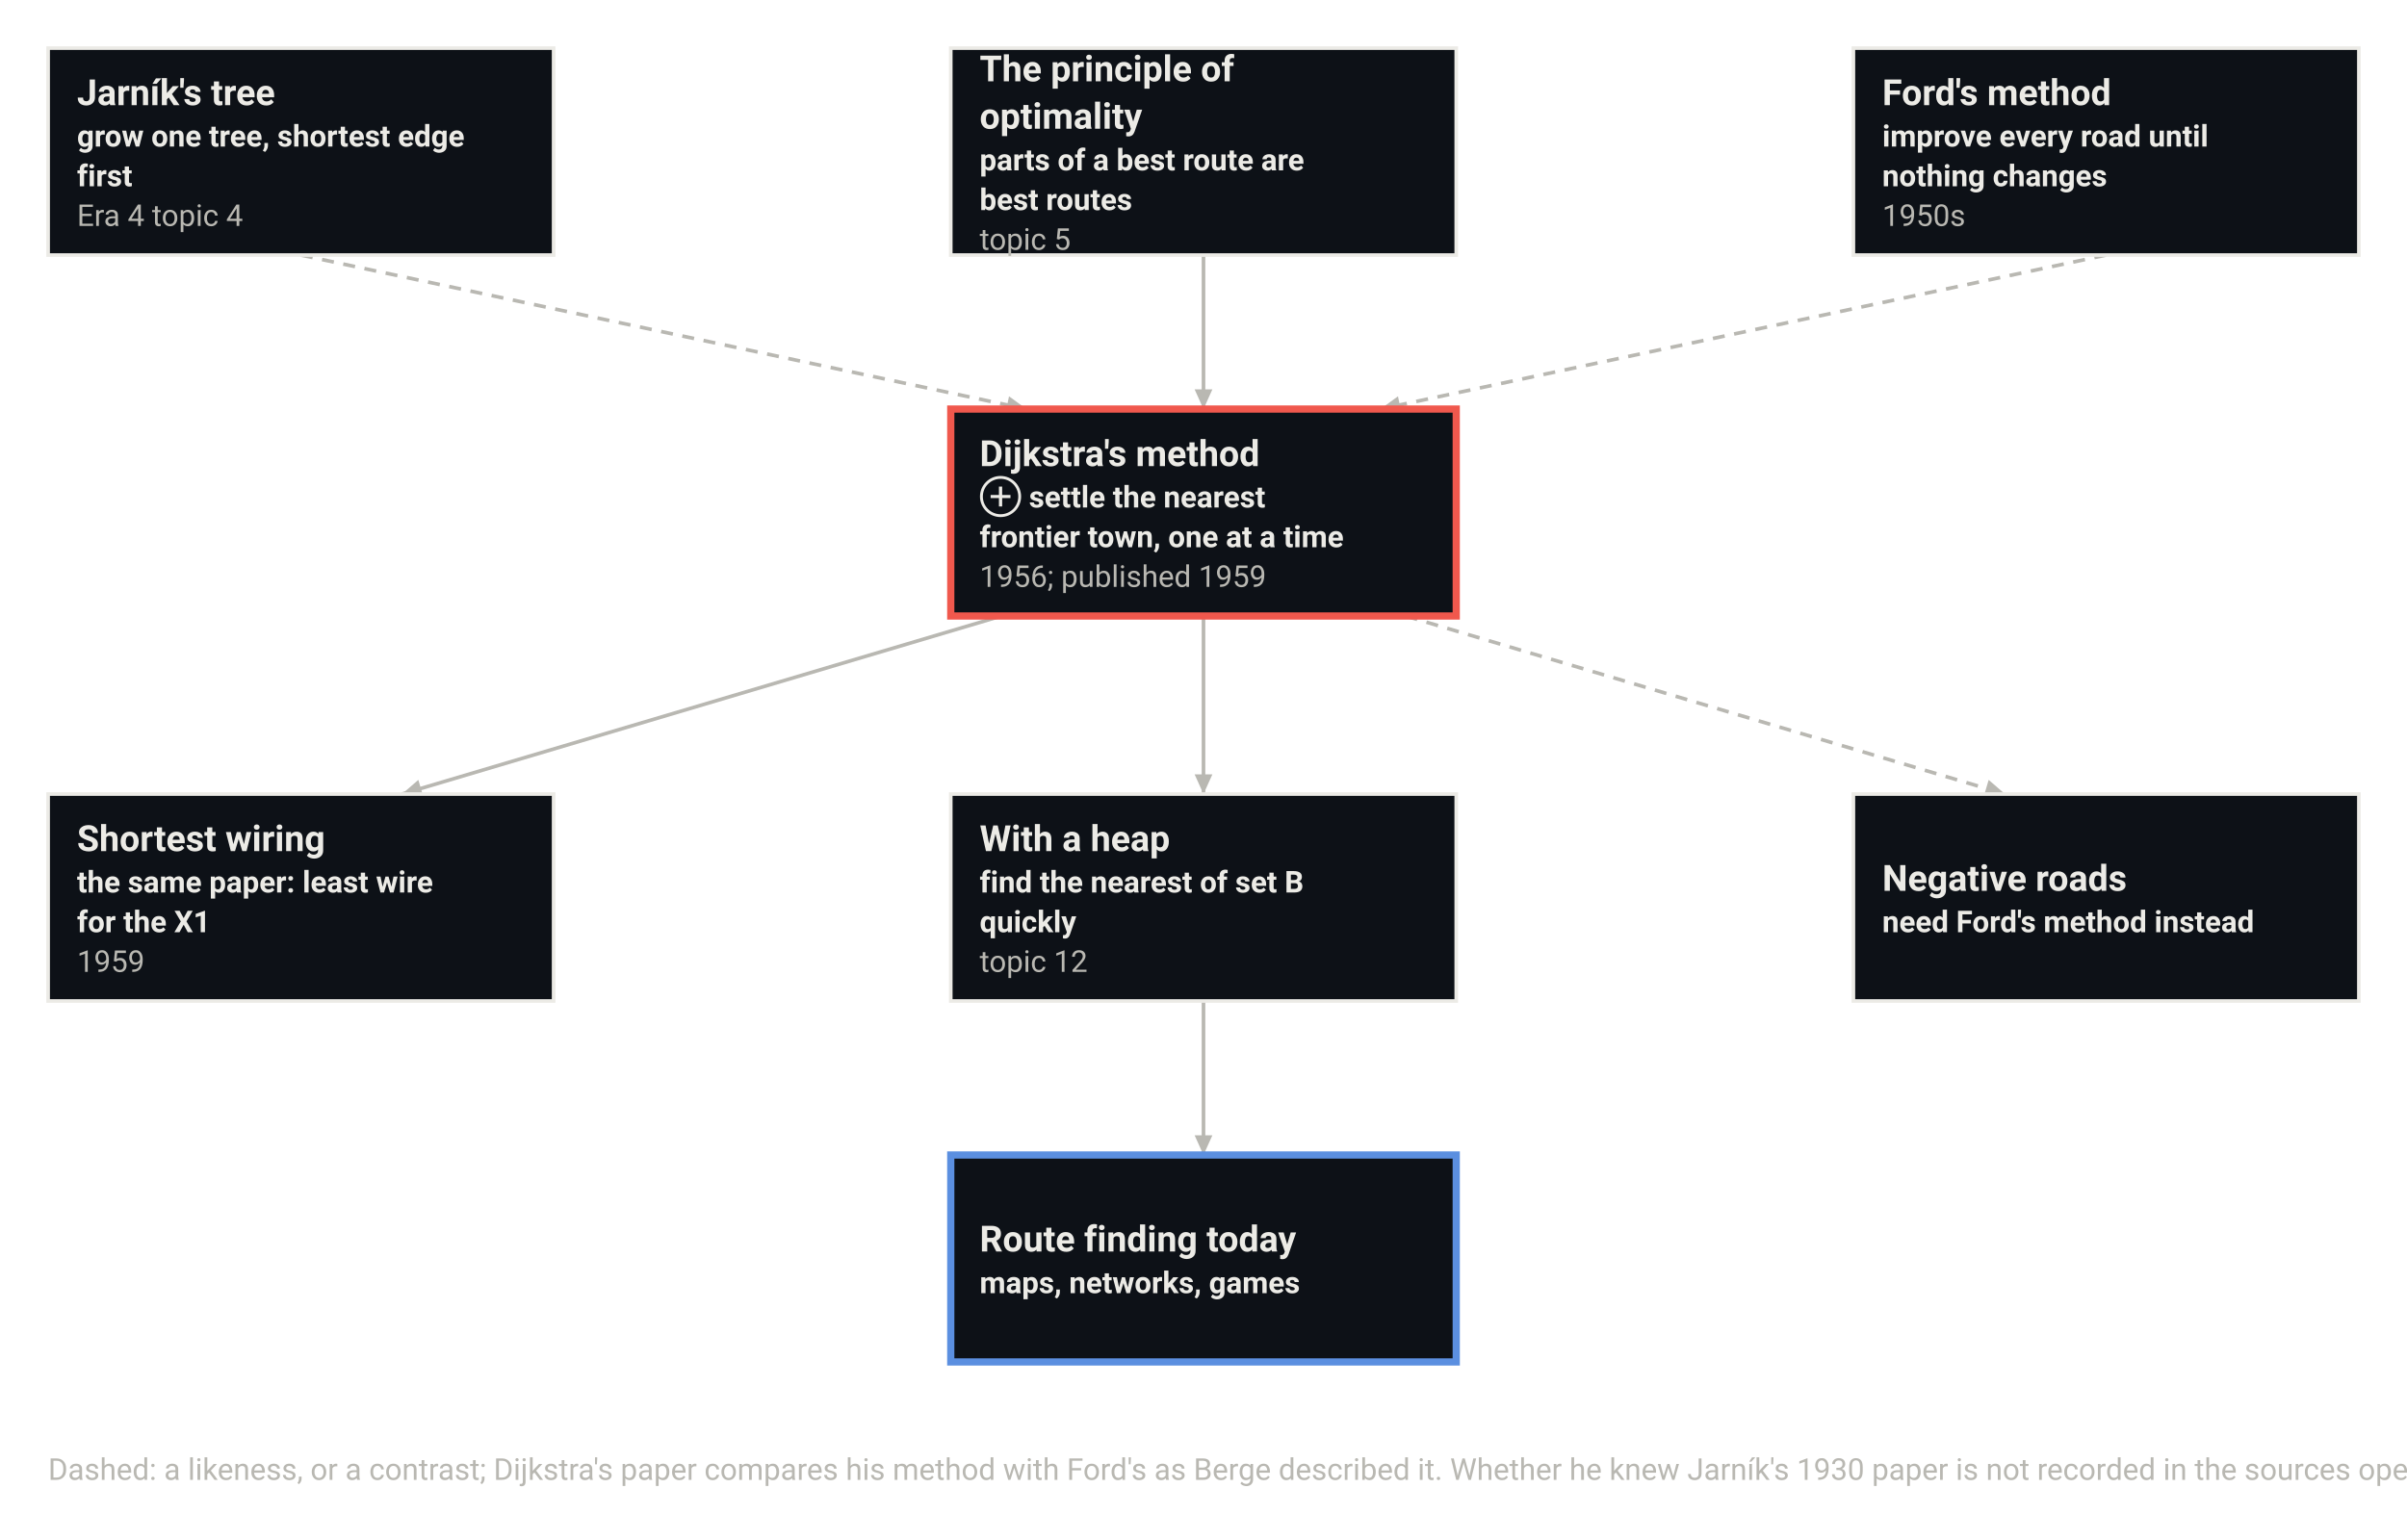
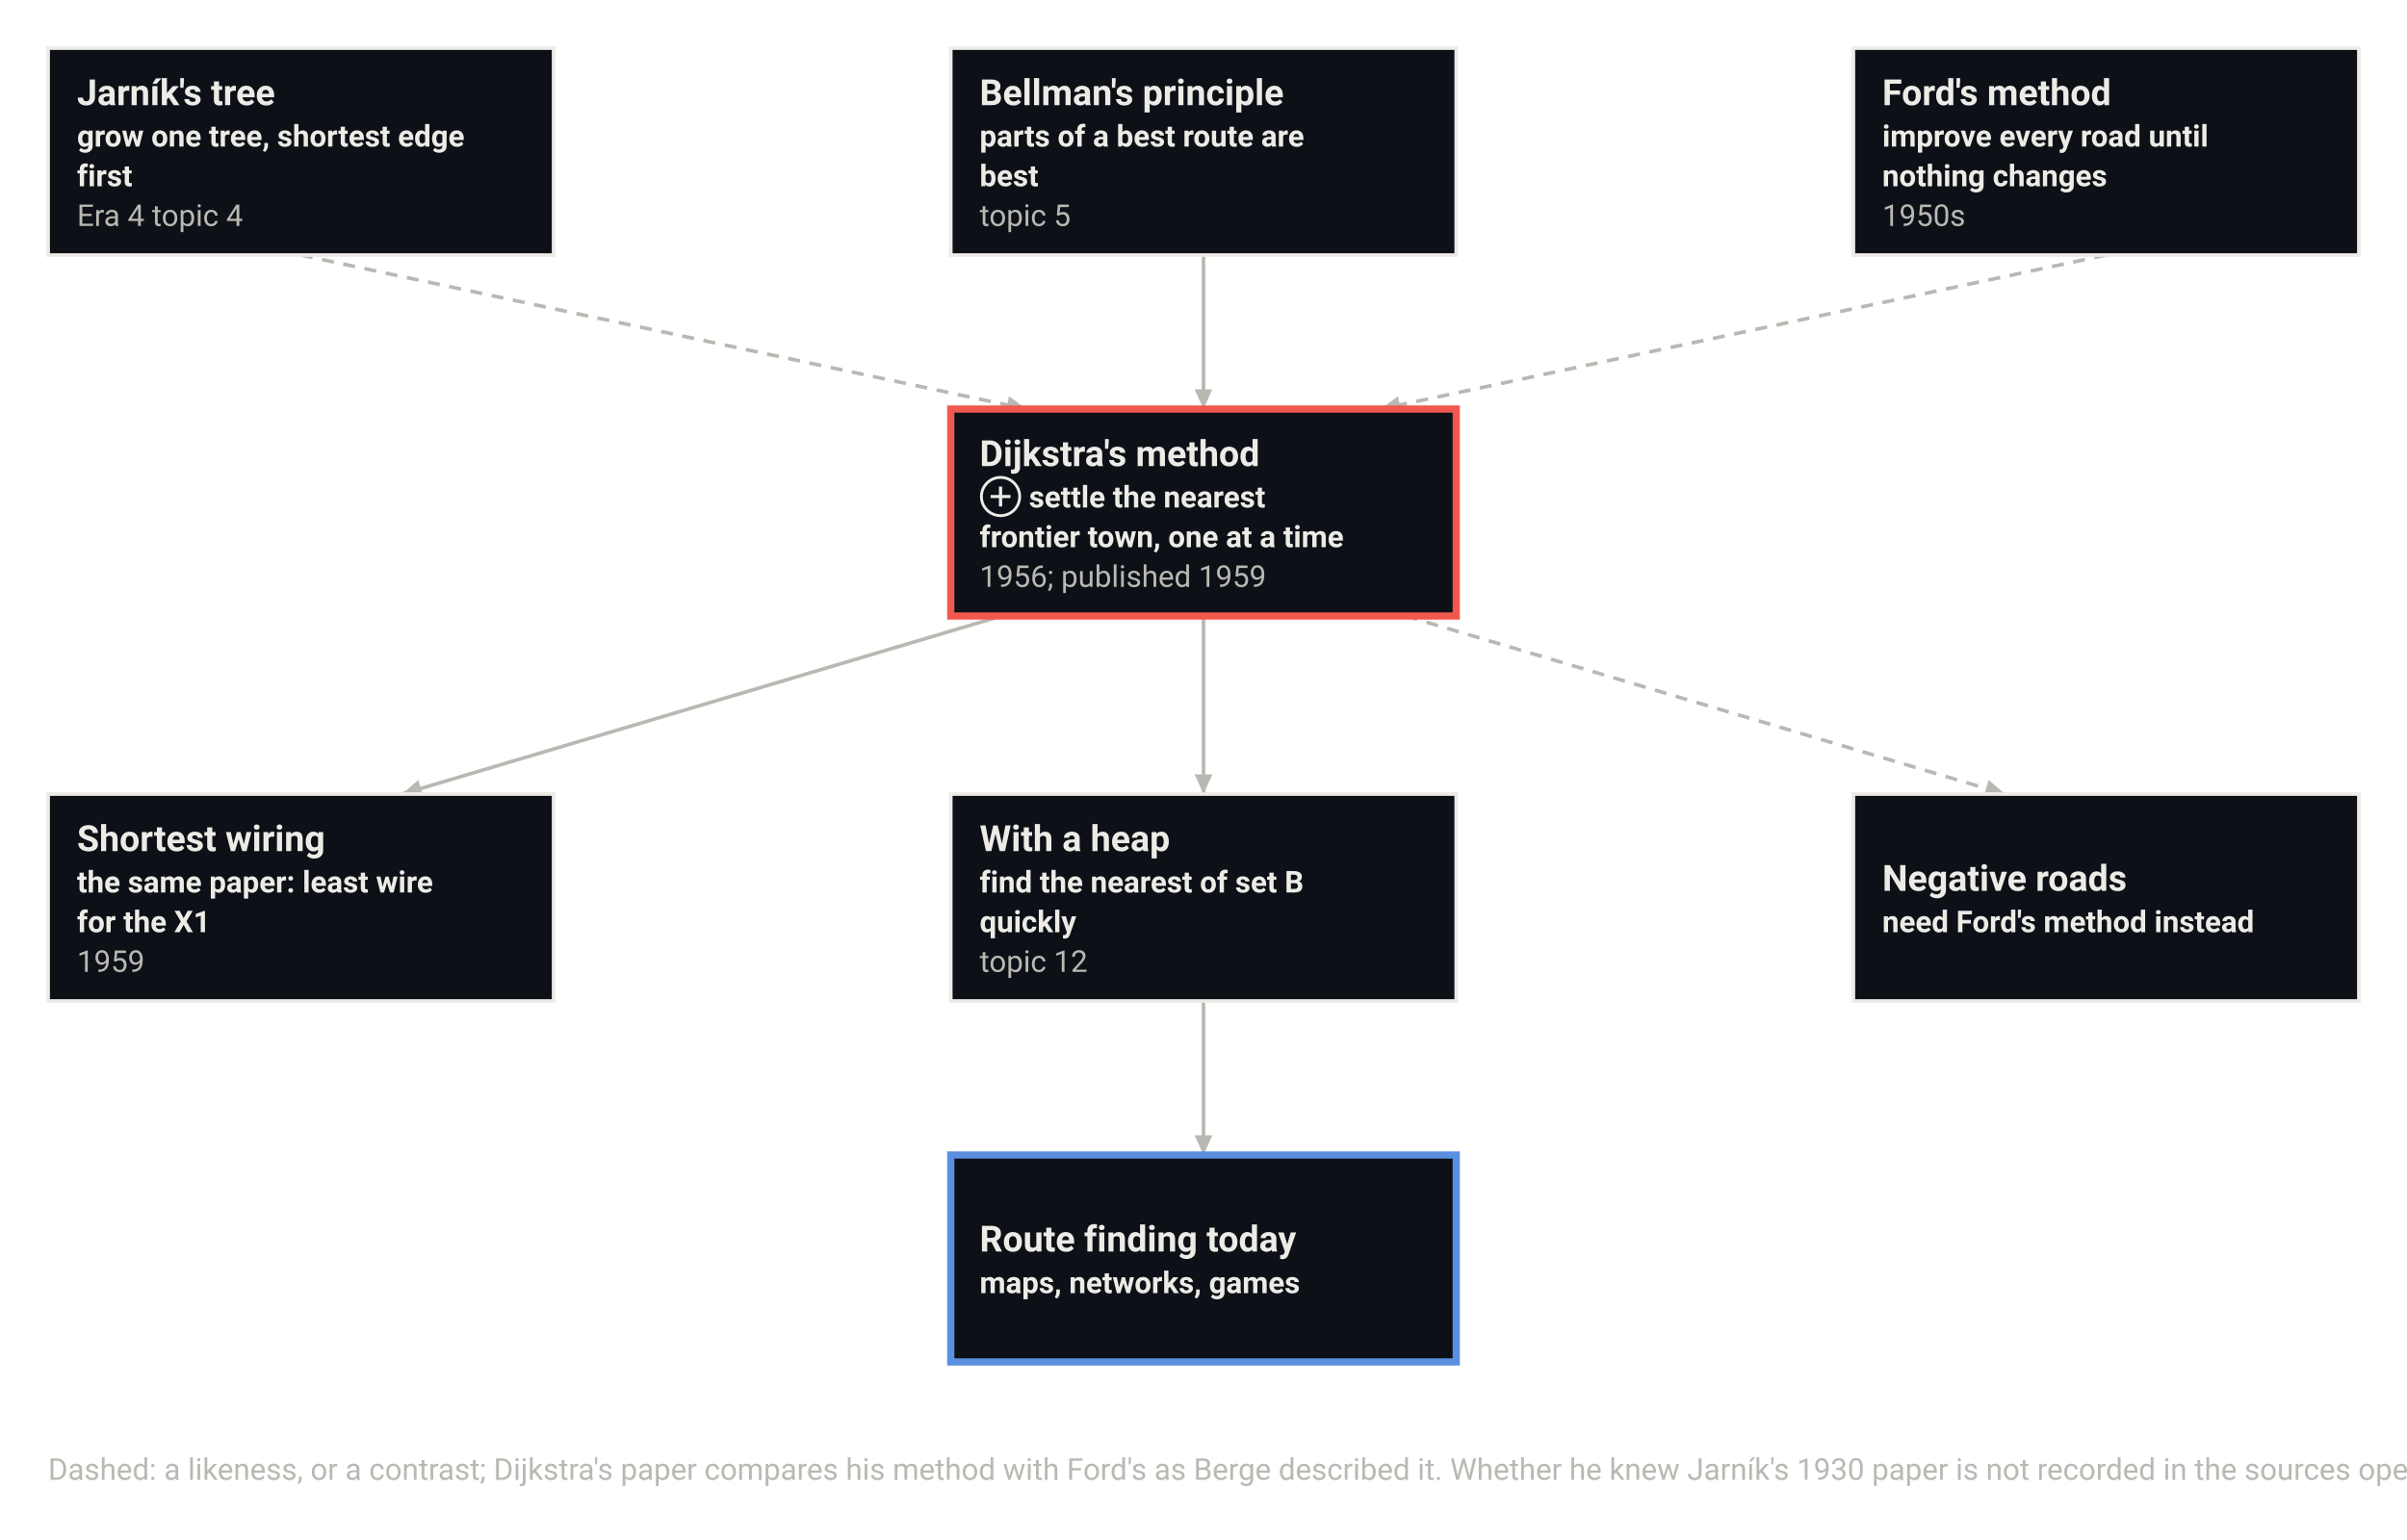
<svg xmlns="http://www.w3.org/2000/svg" viewBox="0 0 1000 640" width="1000" height="640" role="img" aria-label="How Dijkstra's shortest paths combined older ideas, and where they led" style="font-family:system-ui,-apple-system,'Segoe UI',Roboto,Arial,sans-serif">
  <line x1="125.0" y1="106.0" x2="426.5" y2="170.0" style="stroke:#b9b8b2;stroke-width:1.5;stroke-dasharray:5 4" />
  <polygon points="426.5,170.0 417.7,171.9 419.2,164.7" style="fill:#b9b8b2" />
  <line x1="500.0" y1="106.0" x2="500.0" y2="170.0" style="stroke:#b9b8b2;stroke-width:1.5" />
  <polygon points="500.0,170.0 496.3,161.8 503.7,161.8" style="fill:#b9b8b2" />
  <line x1="875.0" y1="106.0" x2="573.5" y2="170.0" style="stroke:#b9b8b2;stroke-width:1.5;stroke-dasharray:5 4" />
  <polygon points="573.5,170.0 580.8,164.7 582.3,171.9" style="fill:#b9b8b2" />
  <line x1="416.0" y1="256.0" x2="167.0" y2="330.0" style="stroke:#b9b8b2;stroke-width:1.5" />
  <polygon points="167.0,330.0 173.8,324.1 175.9,331.2" style="fill:#b9b8b2" />
  <line x1="500.0" y1="256.0" x2="500.0" y2="330.0" style="stroke:#b9b8b2;stroke-width:1.5" />
  <polygon points="500.0,330.0 496.3,321.8 503.7,321.8" style="fill:#b9b8b2" />
  <line x1="584.0" y1="256.0" x2="833.0" y2="330.0" style="stroke:#b9b8b2;stroke-width:1.5;stroke-dasharray:5 4" />
  <polygon points="833.0,330.0 824.1,331.2 826.2,324.1" style="fill:#b9b8b2" />
  <line x1="500.0" y1="416.0" x2="500.0" y2="480.0" style="stroke:#b9b8b2;stroke-width:1.5" />
  <polygon points="500.0,480.0 496.3,471.8 503.7,471.8" style="fill:#b9b8b2" />
  <rect x="20" y="20" width="210" height="86" style="fill:#0d1117;stroke:#ecebe6;stroke-width:1.5" />
  <text x="32.0" y="43.7" text-anchor="start" style="fill:#ecebe6;font-size:15px;font-weight:700">Jarník's tree</text>
  <text x="32.0" y="60.9" text-anchor="start" style="fill:#ecebe6;font-size:12.5px;font-weight:600">grow one tree, shortest edge</text>
  <text x="32.0" y="77.4" text-anchor="start" style="fill:#ecebe6;font-size:12.5px;font-weight:600">first</text>
  <text x="32.0" y="93.9" text-anchor="start" style="fill:#b9b8b2;font-size:12.5px;font-weight:400">Era 4 topic 4</text>
  <rect x="395" y="20" width="210" height="86" style="fill:#0d1117;stroke:#ecebe6;stroke-width:1.5" />
-   <text x="407.0" y="33.8" text-anchor="start" style="fill:#ecebe6;font-size:15px;font-weight:700">The principle of</text>
-   <text x="407.0" y="53.5" text-anchor="start" style="fill:#ecebe6;font-size:15px;font-weight:700">optimality</text>
-   <text x="407.0" y="70.8" text-anchor="start" style="fill:#ecebe6;font-size:12.5px;font-weight:600">parts of a best route are</text>
-   <text x="407.0" y="87.3" text-anchor="start" style="fill:#ecebe6;font-size:12.5px;font-weight:600">best routes</text>
-   <text x="407.0" y="103.8" text-anchor="start" style="fill:#b9b8b2;font-size:12.5px;font-weight:400">topic 5</text>
+   <text x="407.0" y="43.7" text-anchor="start" style="fill:#ecebe6;font-size:15px;font-weight:700">Bellman's principle</text>
+   <text x="407.0" y="60.9" text-anchor="start" style="fill:#ecebe6;font-size:12.5px;font-weight:600">parts of a best route are</text>
+   <text x="407.0" y="77.4" text-anchor="start" style="fill:#ecebe6;font-size:12.5px;font-weight:600">best</text>
+   <text x="407.0" y="93.9" text-anchor="start" style="fill:#b9b8b2;font-size:12.5px;font-weight:400">topic 5</text>
  <rect x="770" y="20" width="210" height="86" style="fill:#0d1117;stroke:#ecebe6;stroke-width:1.5" />
  <text x="782.0" y="43.7" text-anchor="start" style="fill:#ecebe6;font-size:15px;font-weight:700">Ford's method</text>
  <text x="782.0" y="60.9" text-anchor="start" style="fill:#ecebe6;font-size:12.5px;font-weight:600">improve every road until</text>
  <text x="782.0" y="77.4" text-anchor="start" style="fill:#ecebe6;font-size:12.5px;font-weight:600">nothing changes</text>
  <text x="782.0" y="93.9" text-anchor="start" style="fill:#b9b8b2;font-size:12.5px;font-weight:400">1950s</text>
  <rect x="395" y="170" width="210" height="86" style="fill:#0d1117;stroke:#f0584d;stroke-width:3" />
  <text x="407.0" y="193.7" text-anchor="start" style="fill:#ecebe6;font-size:15px;font-weight:700">Dijkstra's method</text>
  <text x="407.0" y="210.9" text-anchor="start" style="fill:#ecebe6;font-size:12.5px;font-weight:600">⊕ settle the nearest</text>
  <text x="407.0" y="227.4" text-anchor="start" style="fill:#ecebe6;font-size:12.5px;font-weight:600">frontier town, one at a time</text>
  <text x="407.0" y="243.9" text-anchor="start" style="fill:#b9b8b2;font-size:12.5px;font-weight:400">1956; published 1959</text>
  <rect x="20" y="330" width="210" height="86" style="fill:#0d1117;stroke:#ecebe6;stroke-width:1.5" />
  <text x="32.0" y="353.7" text-anchor="start" style="fill:#ecebe6;font-size:15px;font-weight:700">Shortest wiring</text>
  <text x="32.0" y="370.9" text-anchor="start" style="fill:#ecebe6;font-size:12.5px;font-weight:600">the same paper: least wire</text>
  <text x="32.0" y="387.4" text-anchor="start" style="fill:#ecebe6;font-size:12.5px;font-weight:600">for the X1</text>
  <text x="32.0" y="403.9" text-anchor="start" style="fill:#b9b8b2;font-size:12.5px;font-weight:400">1959</text>
  <rect x="395" y="330" width="210" height="86" style="fill:#0d1117;stroke:#ecebe6;stroke-width:1.5" />
  <text x="407.0" y="353.7" text-anchor="start" style="fill:#ecebe6;font-size:15px;font-weight:700">With a heap</text>
  <text x="407.0" y="370.9" text-anchor="start" style="fill:#ecebe6;font-size:12.5px;font-weight:600">find the nearest of set B</text>
  <text x="407.0" y="387.4" text-anchor="start" style="fill:#ecebe6;font-size:12.5px;font-weight:600">quickly</text>
  <text x="407.0" y="403.9" text-anchor="start" style="fill:#b9b8b2;font-size:12.5px;font-weight:400">topic 12</text>
  <rect x="770" y="330" width="210" height="86" style="fill:#0d1117;stroke:#ecebe6;stroke-width:1.5" />
  <text x="782.0" y="370.2" text-anchor="start" style="fill:#ecebe6;font-size:15px;font-weight:700">Negative roads</text>
  <text x="782.0" y="387.4" text-anchor="start" style="fill:#ecebe6;font-size:12.5px;font-weight:600">need Ford's method instead</text>
  <rect x="395" y="480" width="210" height="86" style="fill:#0d1117;stroke:#5b8fe0;stroke-width:3" />
  <text x="407.0" y="520.1" text-anchor="start" style="fill:#ecebe6;font-size:15px;font-weight:700">Route finding today</text>
  <text x="407.0" y="537.4" text-anchor="start" style="fill:#ecebe6;font-size:12.5px;font-weight:600">maps, networks, games</text>
  <text x="20.0" y="615.0" text-anchor="start" style="fill:#b9b8b2;font-size:12.5px;font-weight:400">Dashed: a likeness, or a contrast; Dijkstra's paper compares his method with Ford's as Berge described it. Whether he knew Jarník's 1930 paper is not recorded in the sources opened.</text>
</svg>
